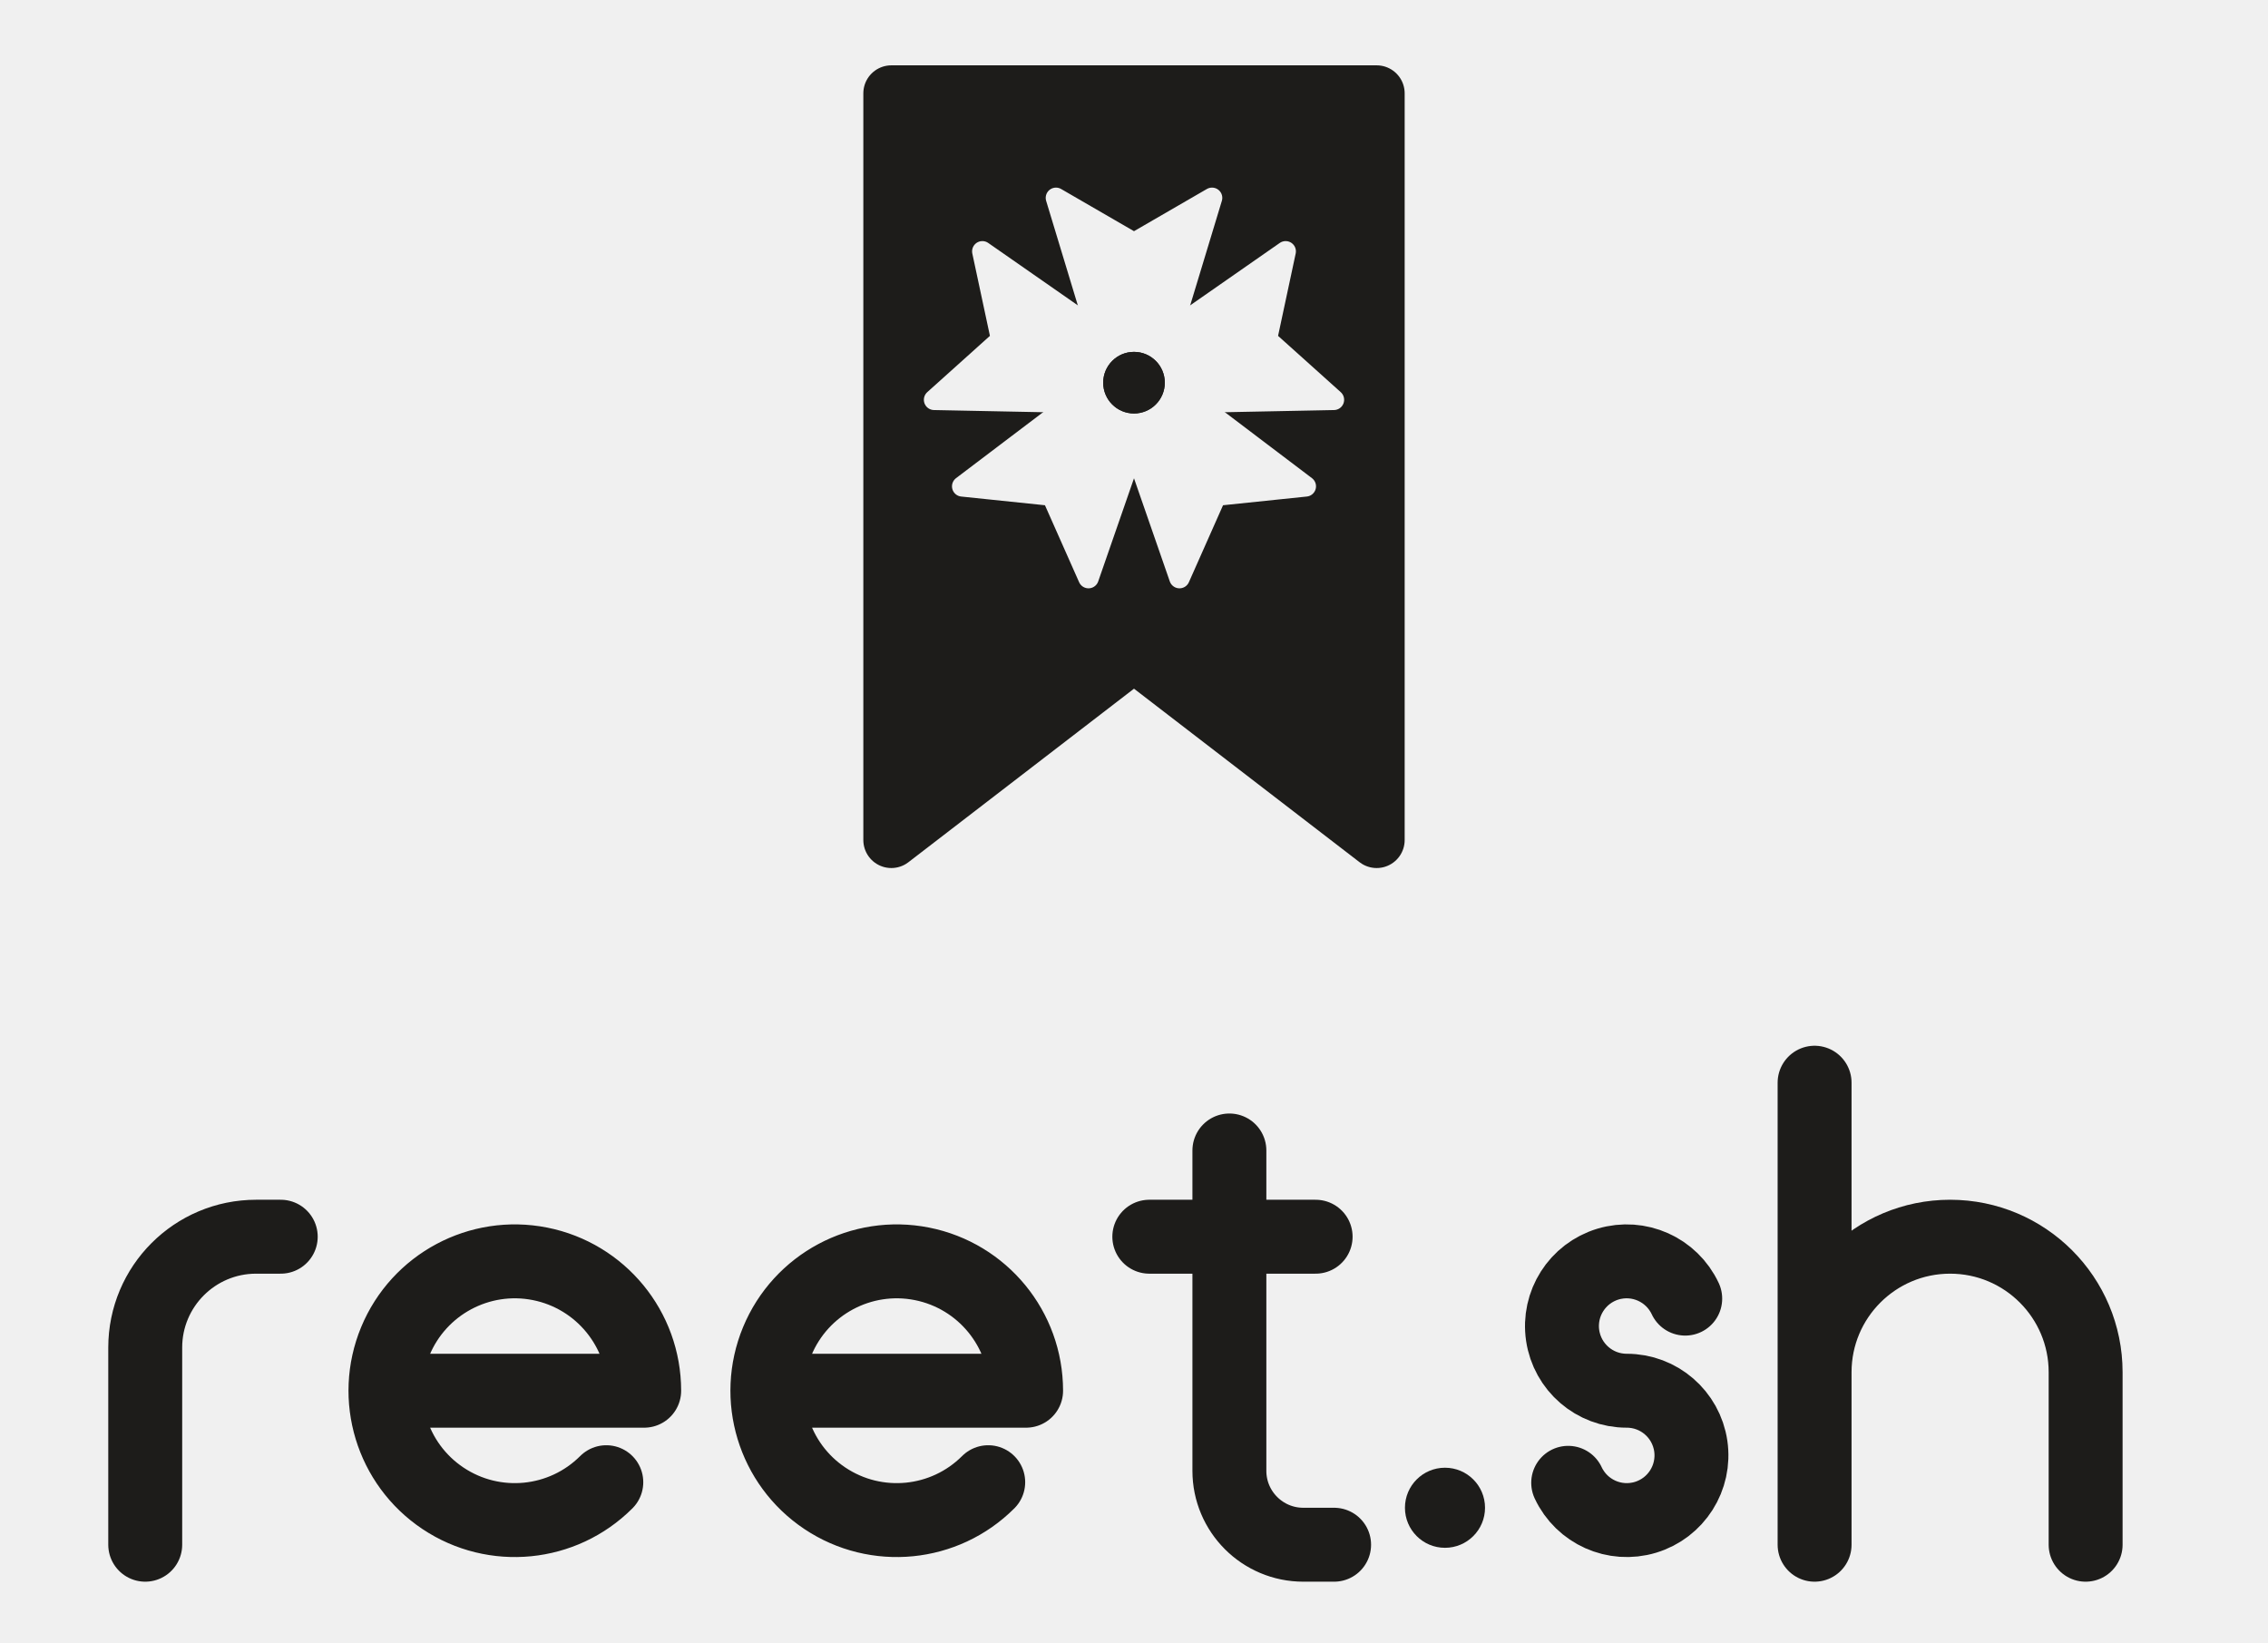
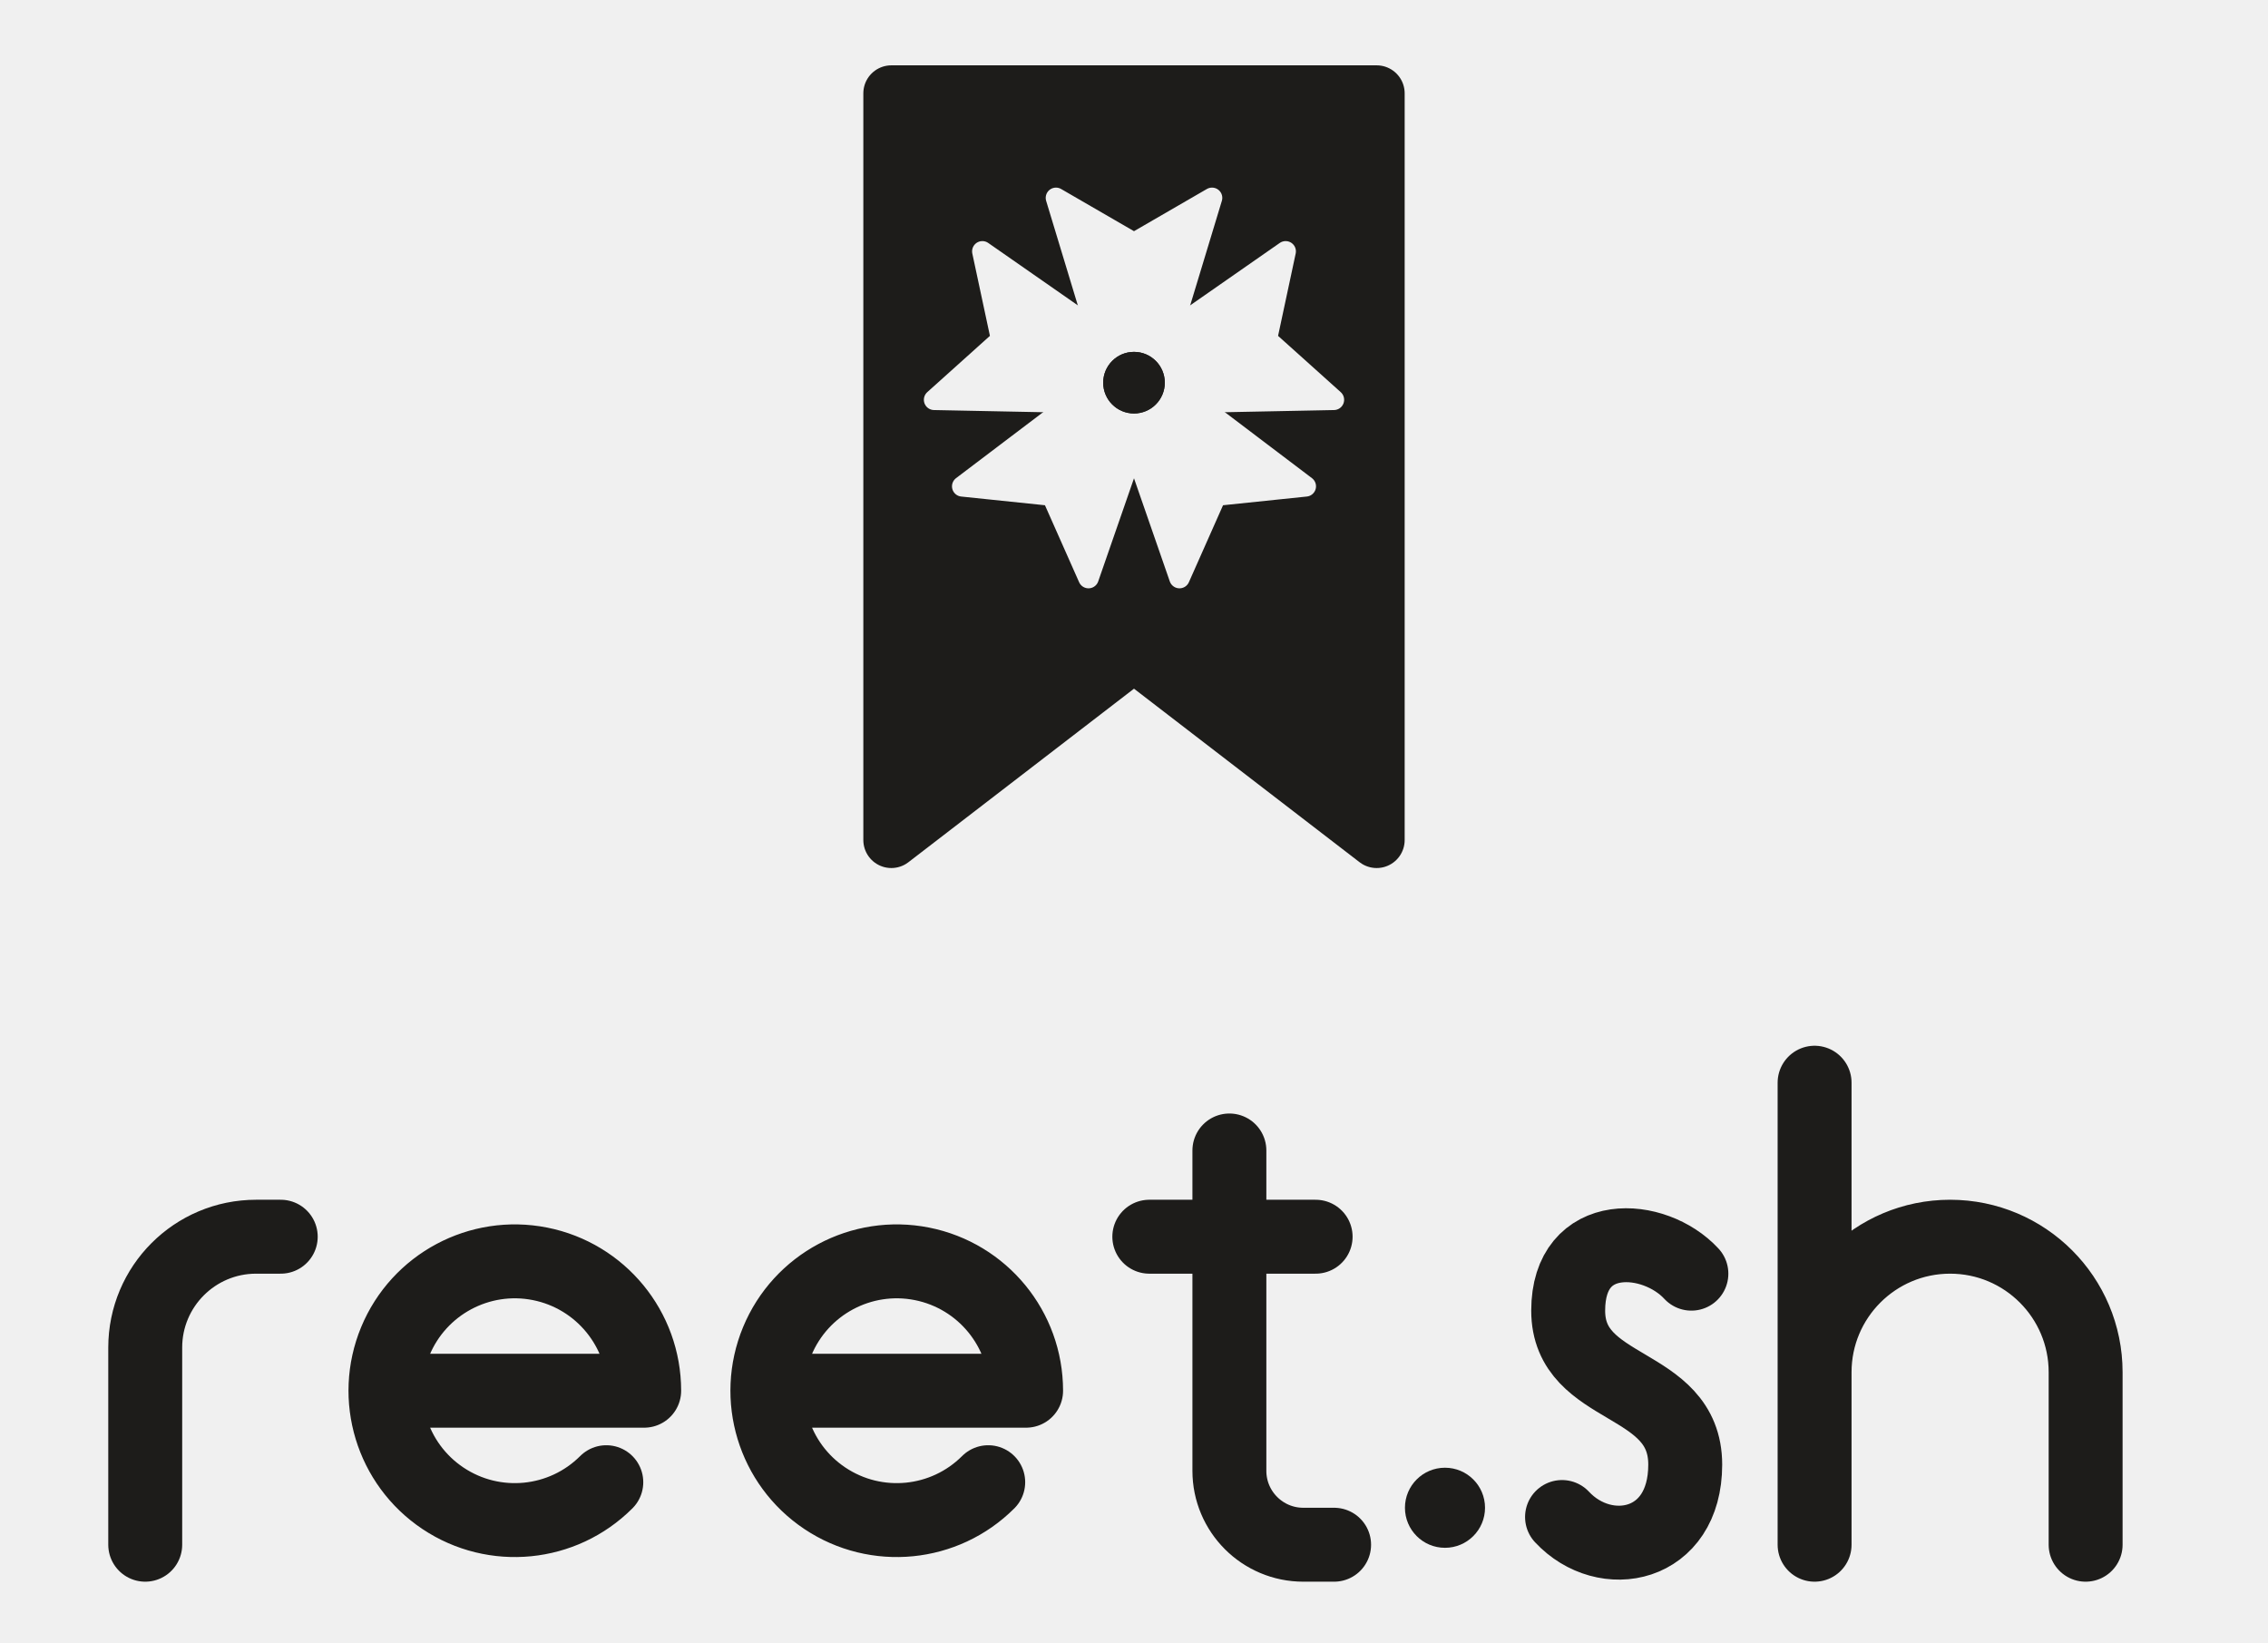
<svg xmlns="http://www.w3.org/2000/svg" viewBox="0 0 243 176" role="img" aria-labelledby="t d">
  <g id="icon" transform="translate(71.5,0)">
    <mask id="rose-mono-dark">
      <rect width="100" height="100" fill="#fff" />
      <g transform="translate(50,41) scale(0.44)">
        <path d="M-9,-12H9L19,-45L0,-34L-19,-45Z" transform="rotate(0)" fill="#000" stroke="#000" stroke-width="5" stroke-linejoin="round" />
        <path d="M-9,-12H9L19,-45L0,-34L-19,-45Z" transform="rotate(72)" fill="#000" stroke="#000" stroke-width="5" stroke-linejoin="round" />
        <path d="M-9,-12H9L19,-45L0,-34L-19,-45Z" transform="rotate(144)" fill="#000" stroke="#000" stroke-width="5" stroke-linejoin="round" />
        <path d="M-9,-12H9L19,-45L0,-34L-19,-45Z" transform="rotate(216)" fill="#000" stroke="#000" stroke-width="5" stroke-linejoin="round" />
        <path d="M-9,-12H9L19,-45L0,-34L-19,-45Z" transform="rotate(288)" fill="#000" stroke="#000" stroke-width="5" stroke-linejoin="round" />
        <circle r="13" fill="#000" />
        <circle r="7.5" fill="#fff" />
      </g>
    </mask>
    <path mask="url(#rose-mono-dark)" fill="#1d1c1a" stroke="#1d1c1a" stroke-width="6" stroke-linejoin="round" d="M24,10H76V90L50,70L24,90Z" />
    <circle cx="50" cy="41" r="3.3" fill="#1d1c1a" />
  </g>
  <g transform="translate(11.6,116) scale(0.33)">
    <g id="wordmark" fill="none" stroke-width="24" stroke-linecap="round" stroke-linejoin="round">
      <path stroke="#1d1c1a" d="M12,150V86A36,36 0 0 1 48,50H56 M90,100H174A42,42 0 1 0 161.7,129.7 M214,100H298A42,42 0 1 0 285.7,129.7 M364,22V126A24,24 0 0 0 388,150H398 M338,50H392" />
      <circle fill="#1d1c1a" cx="434" cy="138" r="13" />
-       <path stroke="#1d1c1a" d="M512.0,70.1A21,21 0 1 0 493,100A21,21 0 1 1 474.0,129.9 M554,0V150M554,94A44,44 0 0 1 642,94V150" />
+       <path stroke="#1d1c1a" d="M514,62C502,49 474,47 474,74C474,101 512,96 512,124C512,151 486,156 472,141 M554,0V150M554,94A44,44 0 0 1 642,94V150" />
    </g>
  </g>
</svg>
